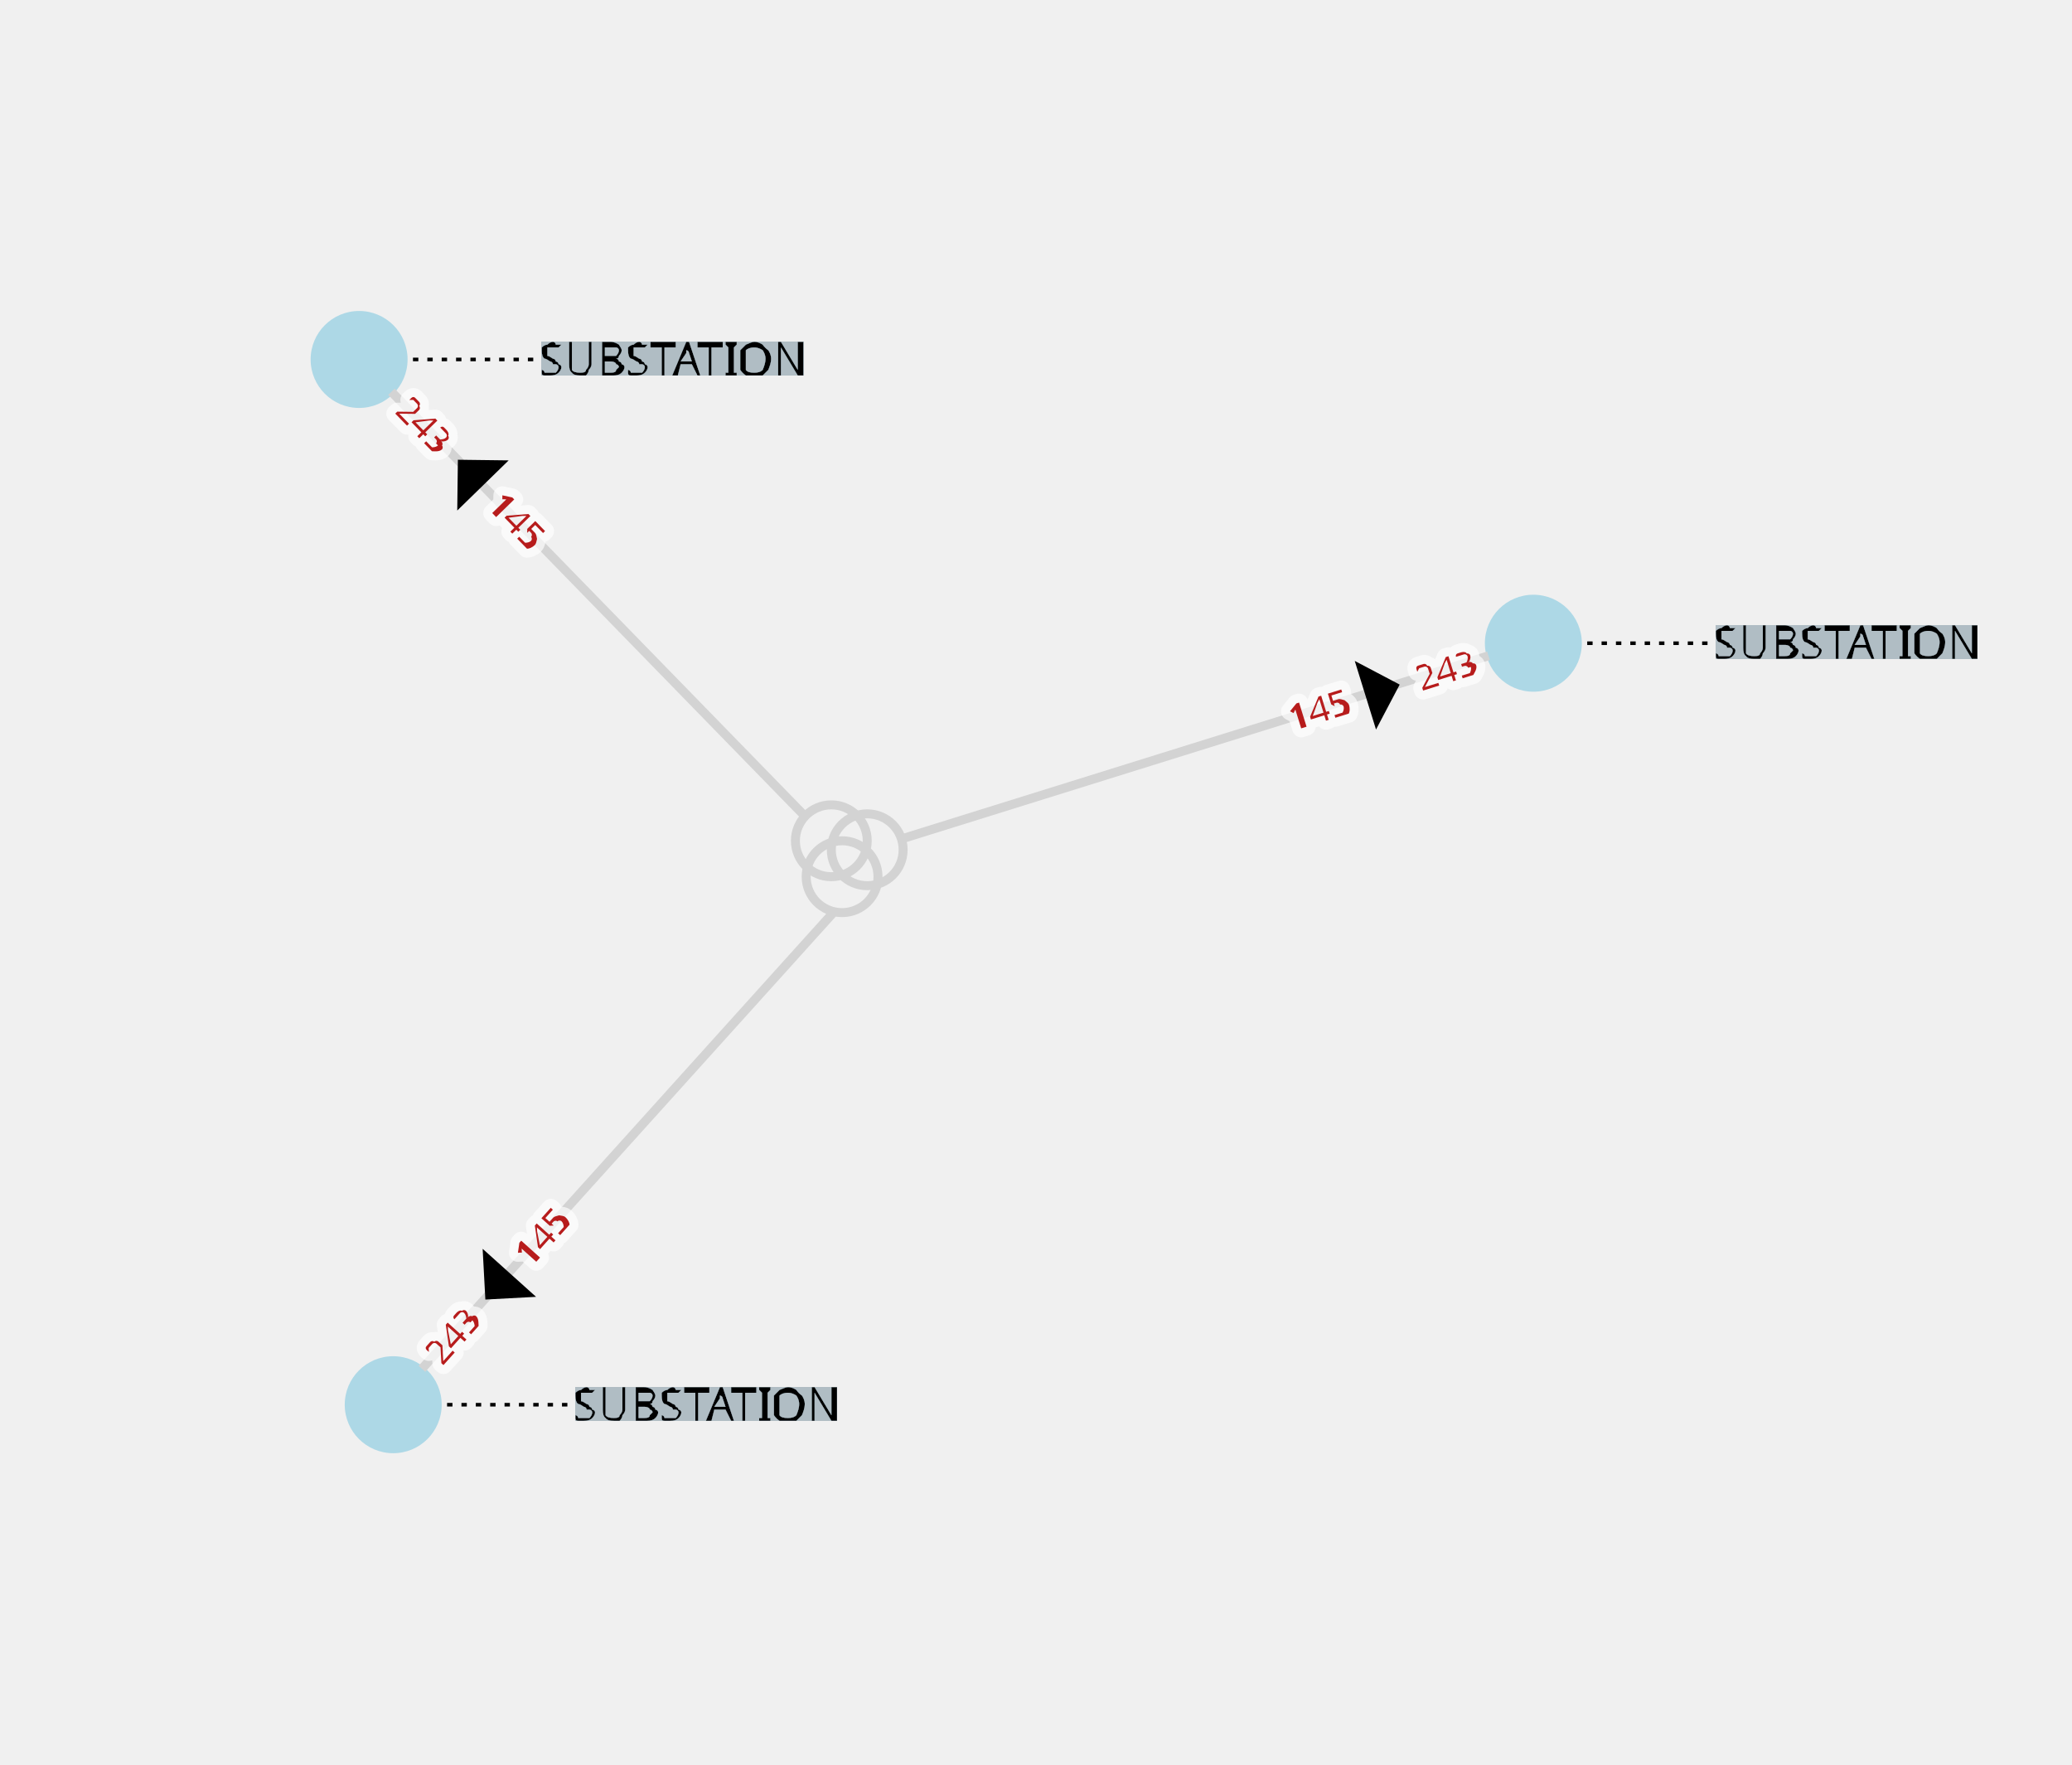
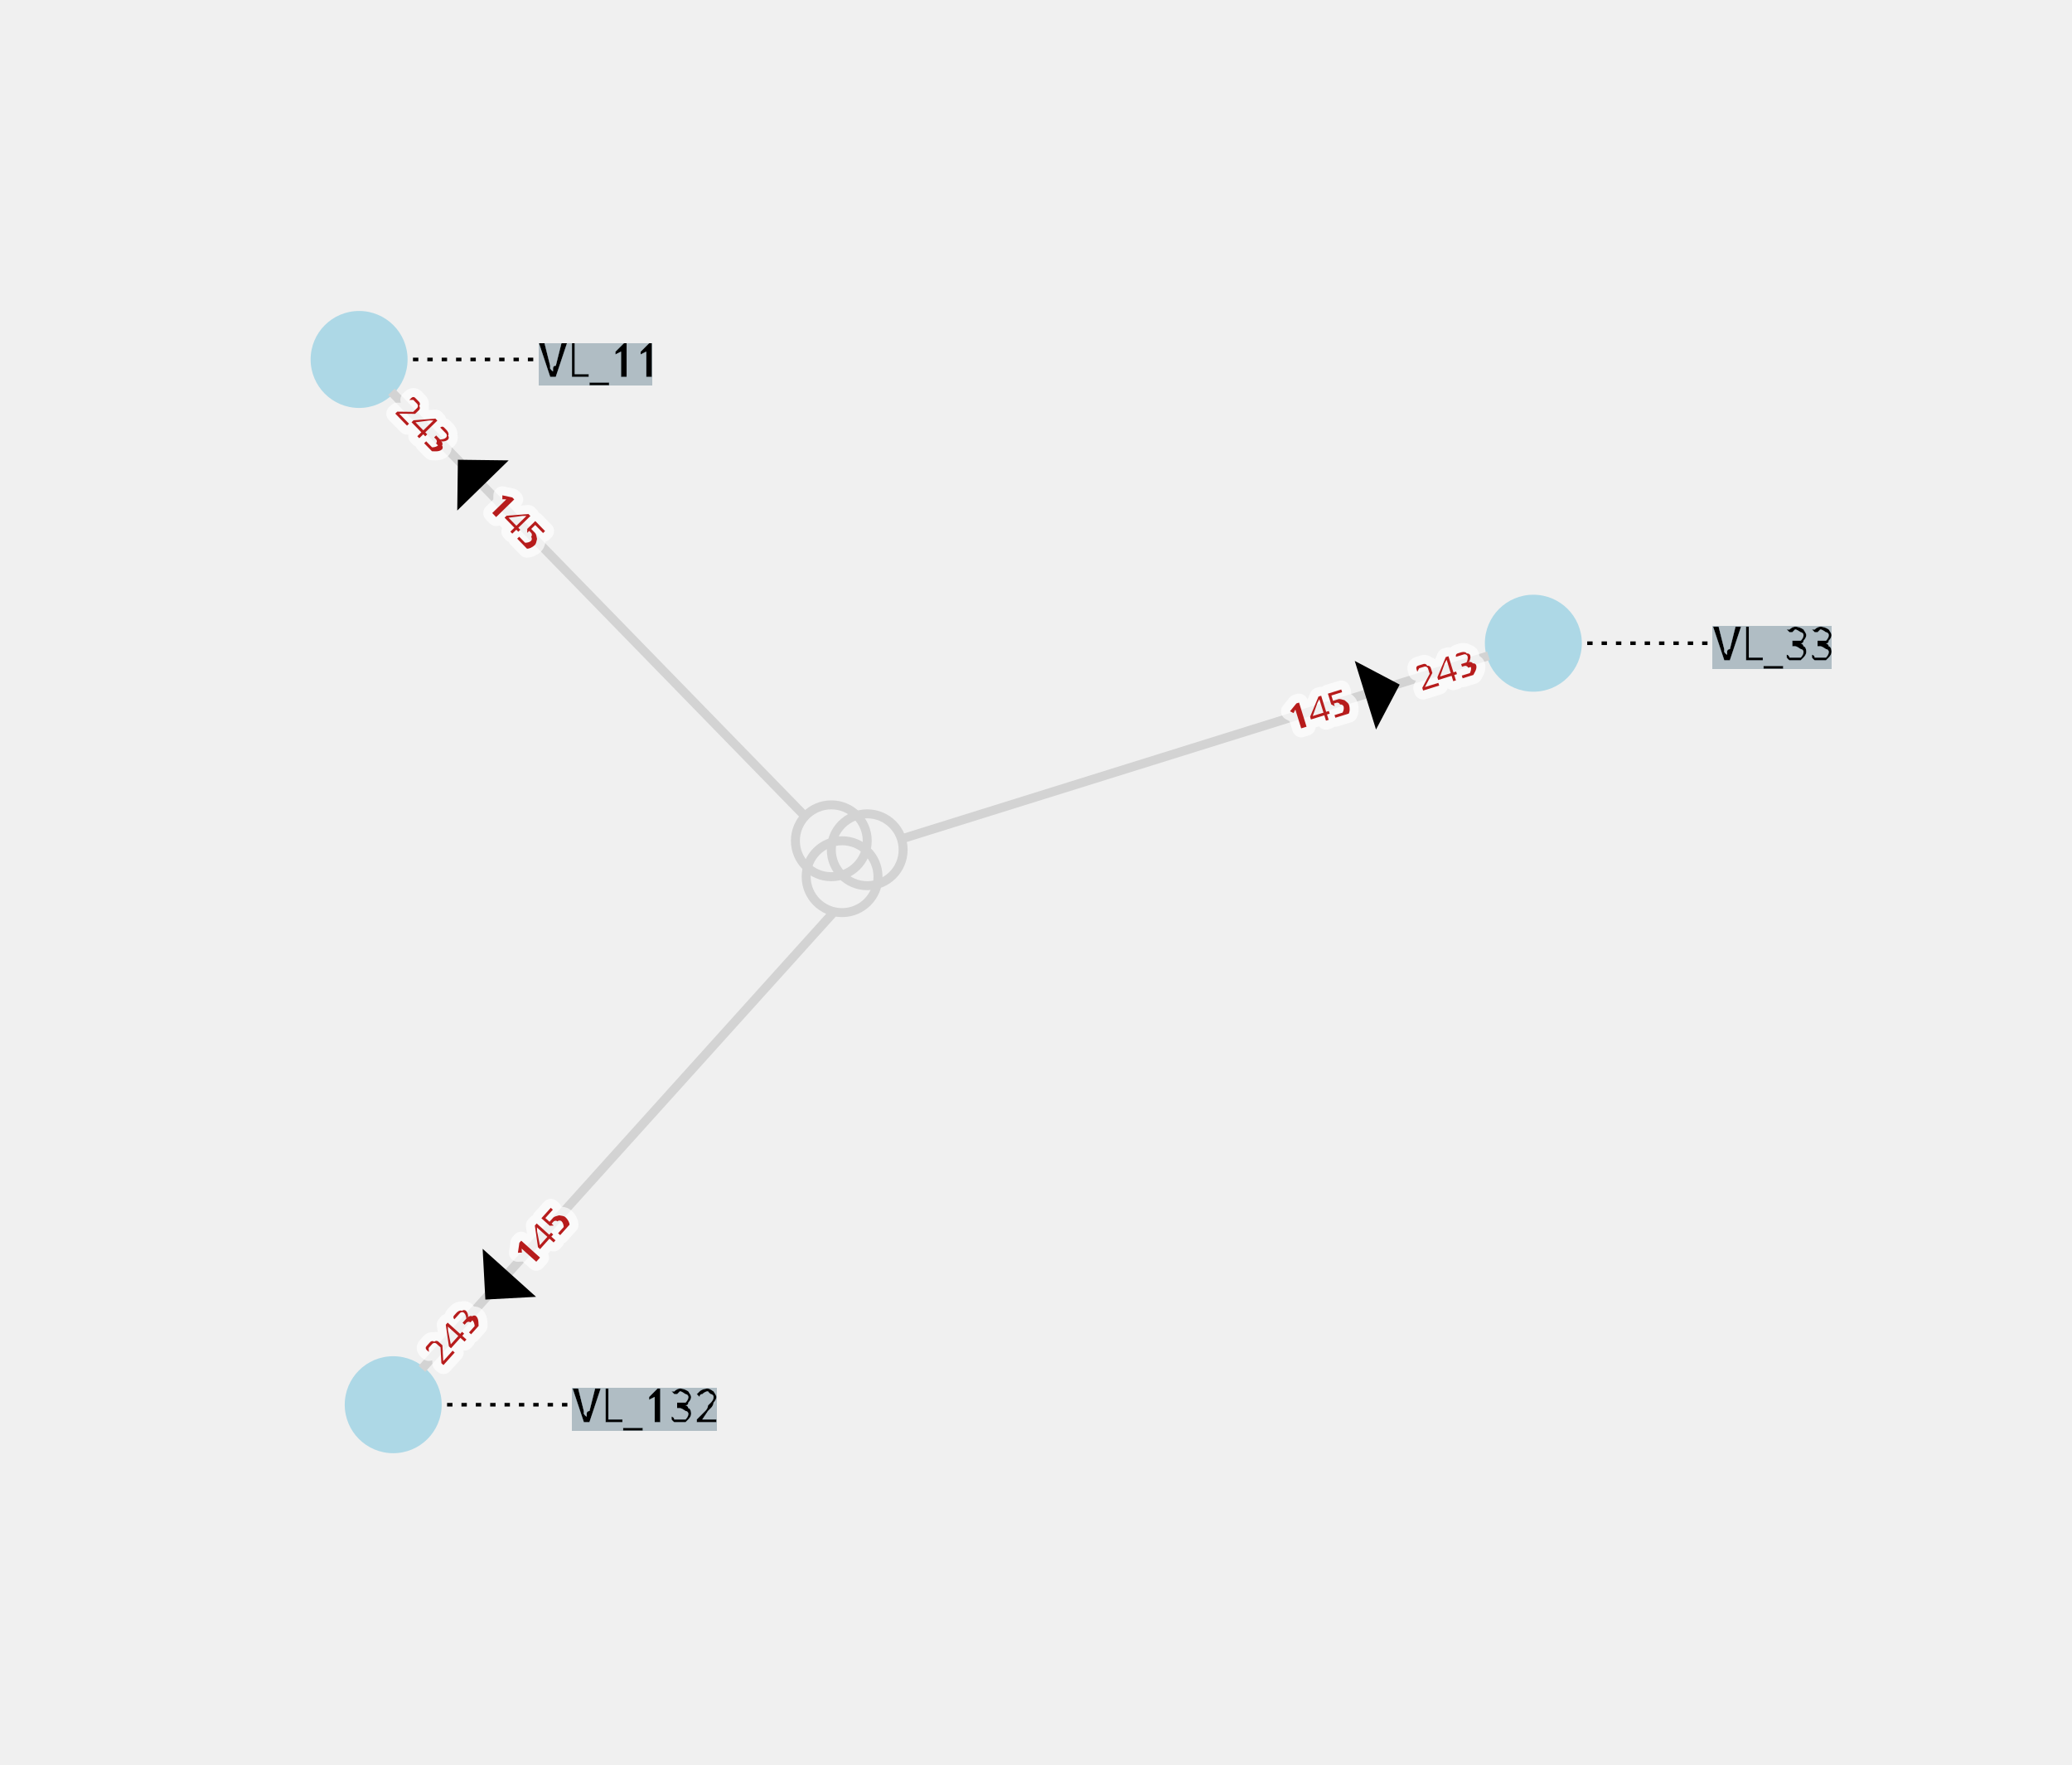
<svg xmlns="http://www.w3.org/2000/svg" width="800.00" height="680.96" viewBox="-3.99 -4.23 11.54 9.82">
  <style>
.nad-branch-edges polyline, .nad-branch-edges path {stroke: var(--nad-vl-color, lightgrey); stroke-width: 0.05; fill: none}
.nad-branch-edges circle {stroke: var(--nad-vl-color, lightgrey); stroke-width: 0.05; fill: none}
.nad-3wt-edges polyline {stroke: var(--nad-vl-color, lightgrey); stroke-width: 0.05; fill: none}
.nad-text-edges {stroke: black; stroke-width: 0.02; stroke-dasharray: .03,.05}
.nad-branch-edges .nad-disconnected polyline {stroke-dasharray: .1,.1}
.nad-vl-nodes circle, .nad-vl-nodes path {fill: var(--nad-vl-color, lightblue)}
.nad-vl-nodes circle.nad-unknown-busnode {stroke: lightgrey; stroke-width: 0.05; stroke-dasharray: .05,.05; fill: none}
.nad-hvdc-edge polyline.nad-hvdc {stroke: grey; stroke-width: 0.2}
.nad-3wt-nodes circle {stroke: var(--nad-vl-color, lightgrey); stroke-width: 0.05; fill: none}
.nad-state-out .nad-arrow-in {visibility: hidden}
.nad-state-in .nad-arrow-out {visibility: hidden}
.nad-active path {stroke: none; fill: #546e7a}
.nad-active {visibility: visible}
.nad-reactive {visibility: hidden}
.nad-reactive path {stroke: none; fill: #0277bd}
.nad-text-background {flood-color: #90a4aeaa}
- .nad-text-nodes {font: 0.25px "Verdana"; fill: black}
+ .nad-text-nodes {font: 0.25px "Verdana"; fill: black; dominant-baseline: central}
.nad-edge-infos text {font: 0.2px "Verdana"; dominant-baseline:middle; stroke: #FFFFFFAA; stroke-width: 0.1; stroke-linejoin:round; paint-order: stroke}
.nad-edge-infos .nad-state-in text {fill: #b71c1c}
.nad-edge-infos .nad-state-out text {fill: #2e7d32}
.nad-vl0to30 {--nad-vl-color: #AFB42B}
.nad-vl30to50 {--nad-vl-color: #EF9A9A}
.nad-vl50to70 {--nad-vl-color: #9C27B0}
.nad-vl70to120 {--nad-vl-color: #E65100}
.nad-vl120to180 {--nad-vl-color: #00ACC1}
.nad-vl180to300 {--nad-vl-color: #2E7D32}
.nad-vl300to500 {--nad-vl-color: #D32F2F}
.nad-branch-edges .nad-overload polyline, .nad-branch-edges .nad-overload path {animation: line-blink 3s infinite}
.nad-vl-nodes .nad-overvoltage {animation: node-over-blink 3s infinite}
.nad-vl-nodes .nad-undervoltage {animation: node-under-blink 3s infinite}

@keyframes line-blink {
  0%, 80%, 100% {stroke: var(--nad-vl-color, black); stroke-width: 0.05}
  40% {stroke: #FFEB3B; stroke-width: 0.15}
}
@keyframes node-over-blink {
  0%, 80%, 100% {stroke: white; stroke-width: 0}
  40% {stroke: #ff5722; stroke-width: 0.15}
}
@keyframes node-under-blink {
  0%, 80%, 100% {stroke: white; stroke-width: 0}
  40% {stroke: #00BCD4; stroke-width: 0.15}
}
</style>
  <defs>
    <filter id="textBgFilter" x="0" y="0" width="1" height="1">
      <feFlood class="nad-text-background" />
      <feComposite in="SourceGraphic" operator="over" />
    </filter>
  </defs>
  <g class="nad-vl-nodes">
    <g transform="translate(-1.99,-2.23)" id="0" class="nad-vl0to30">
      <circle r="0.27" id="1" />
    </g>
    <g transform="translate(-1.80,3.59)" id="2" class="nad-vl120to180">
      <circle r="0.27" id="3" />
    </g>
    <g transform="translate(4.55,-0.65)" id="4" class="nad-vl30to50">
      <circle r="0.27" id="5" />
    </g>
  </g>
  <g class="nad-branch-edges" />
  <g class="nad-3wt-edges">
    <g id="7" class="nad-vl0to30">
      <polyline points="-1.81,-2.05 0.49,0.31" />
      <g class="nad-edge-infos" transform="translate(-1.37,-1.60)">
        <g class="nad-state-in">
          <g transform="rotate(135.72)">
            <path class="nad-arrow-in" d="M-0.2 -0.1 H0.2 L0 0.1z" />
            <path class="nad-arrow-out" d="M-0.05 0.1 H0.05 L0 -0.1z" />
          </g>
          <text transform="rotate(45.72)" x="0.20">145</text>
          <text transform="rotate(45.72)" x="-0.20" style="text-anchor:end">243</text>
        </g>
      </g>
    </g>
    <g id="8" class="nad-vl120to180">
      <polyline points="-1.64,3.39 0.66,0.84" />
      <g class="nad-edge-infos" transform="translate(-1.22,2.93)">
        <g class="nad-state-in">
          <g transform="rotate(41.94)">
            <path class="nad-arrow-in" d="M-0.2 -0.1 H0.2 L0 0.1z" />
            <path class="nad-arrow-out" d="M-0.05 0.1 H0.05 L0 -0.1z" />
          </g>
          <text transform="rotate(-48.06)" x="0.20">145</text>
          <text transform="rotate(-48.06)" x="-0.20" style="text-anchor:end">243</text>
        </g>
      </g>
    </g>
    <g id="9" class="nad-vl30to50">
      <polyline points="4.30,-0.58 1.03,0.44" />
      <g class="nad-edge-infos" transform="translate(3.71,-0.39)">
        <g class="nad-state-in">
          <g transform="rotate(-107.23)">
            <path class="nad-arrow-in" d="M-0.2 -0.1 H0.2 L0 0.1z" />
            <path class="nad-arrow-out" d="M-0.05 0.1 H0.05 L0 -0.1z" />
          </g>
          <text transform="rotate(-17.23)" x="-0.20" style="text-anchor:end">145</text>
          <text transform="rotate(-17.23)" x="0.20">243</text>
        </g>
      </g>
    </g>
  </g>
  <g class="nad-3wt-nodes">
    <g>
      <circle class="nad-vl0to30" cx="0.64" cy="0.45" r="0.20" />
      <circle class="nad-vl120to180" cx="0.70" cy="0.65" r="0.20" />
      <circle class="nad-vl30to50" cx="0.84" cy="0.50" r="0.20" />
    </g>
  </g>
  <g class="nad-text-edges">
    <polyline id="0_edge" points="-1.69,-2.23 -0.99,-2.23" />
    <polyline id="2_edge" points="-1.50,3.59 -0.80,3.59" />
    <polyline id="4_edge" points="4.85,-0.65 5.55,-0.65" />
  </g>
  <g class="nad-text-nodes">
-     <text filter="url(#textBgFilter)" y="-2.23" style="dominant-baseline:middle" x="-0.99">SUBSTATION</text>
-     <text filter="url(#textBgFilter)" y="3.59" style="dominant-baseline:middle" x="-0.80">SUBSTATION</text>
-     <text filter="url(#textBgFilter)" y="-0.65" style="dominant-baseline:middle" x="5.55">SUBSTATION</text>
+     <text filter="url(#textBgFilter)" y="-2.23" x="-0.99">VL_11</text>
+     <text filter="url(#textBgFilter)" y="3.59" x="-0.80">VL_132</text>
+     <text filter="url(#textBgFilter)" y="-0.65" x="5.55">VL_33</text>
  </g>
</svg>
